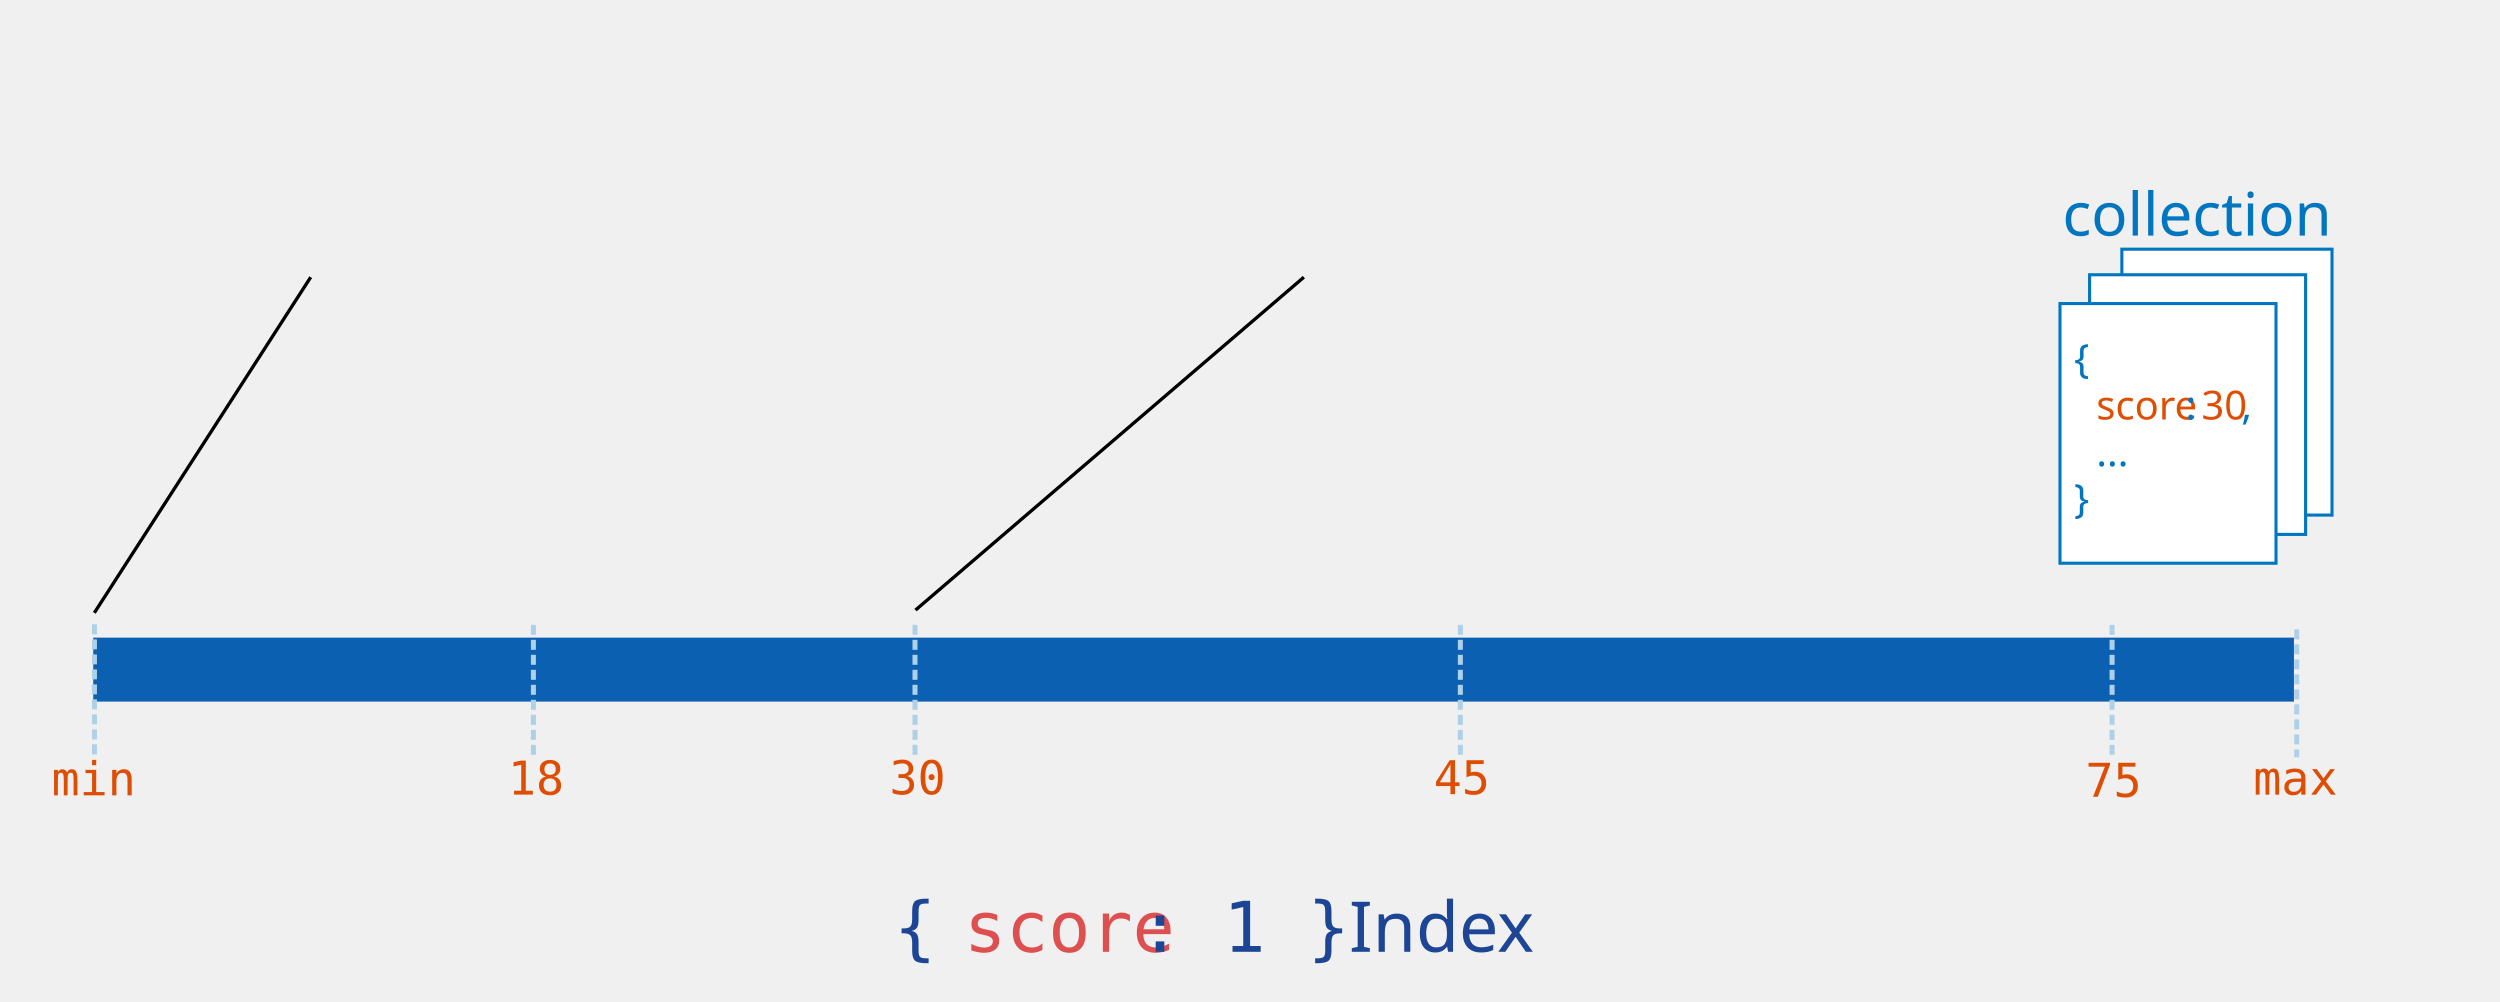
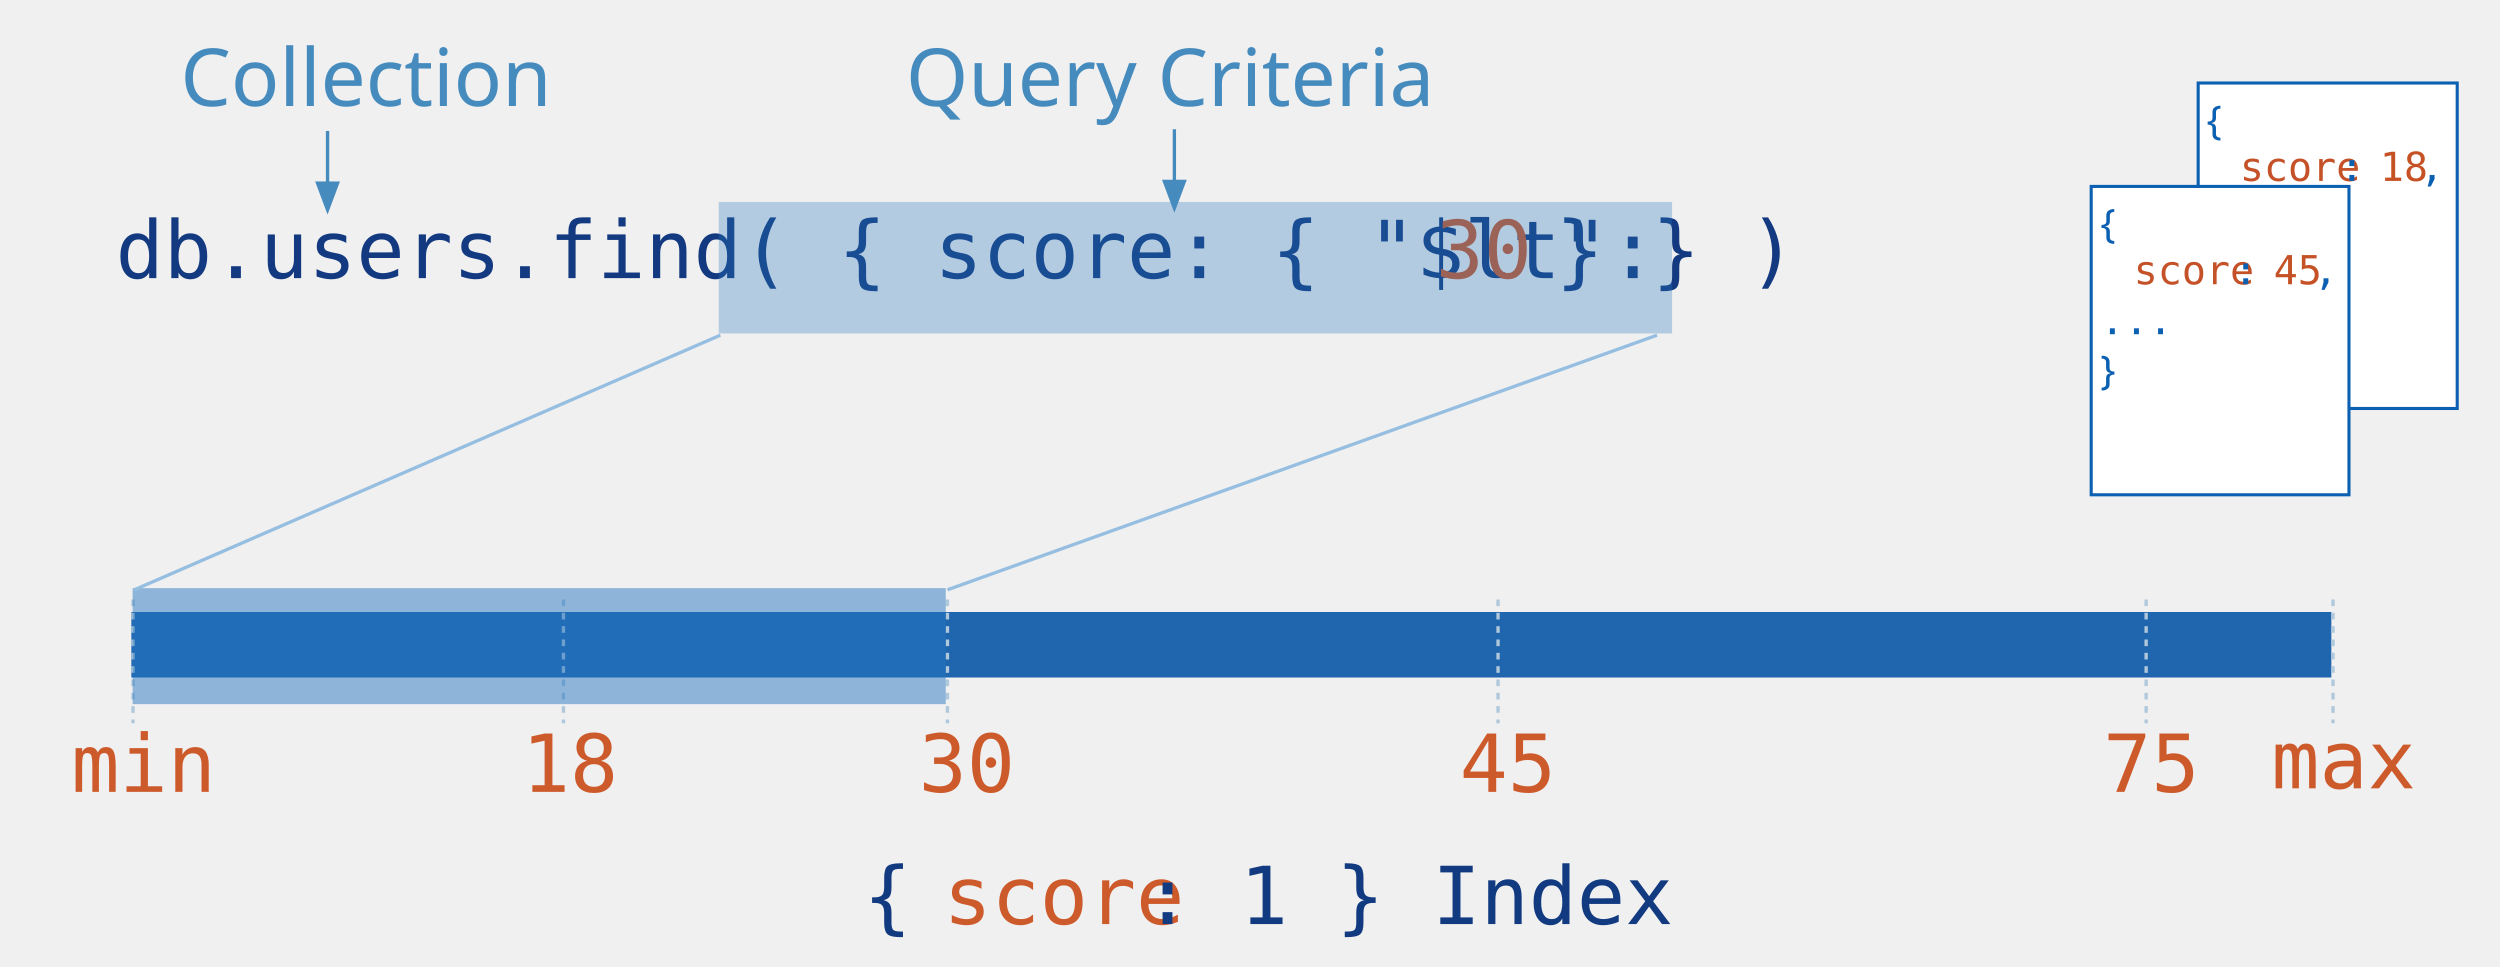
- <svg xmlns="http://www.w3.org/2000/svg" version="1.1" x="0px" y="0px" width="750.09" height="300.41" viewBox="0 0 750.09 300.41" id="svg3247">
-   <g id="Layer 1" transform="translate(0,50.41003)">
-     <g id="g3250">
-       <g id="g3252">
-         <path d="m 636.636,24.355 63.054,0 0,79.777 -63.054,0 z" id="path3254" style="fill:#ffffff" />
-         <path d="m 636.636,24.355 63.054,0 0,79.777 -63.054,0 z" id="path3256" style="fill-opacity:0;stroke:#0176c0;stroke-width:0.929" />
-       </g>
-       <g id="g3258">
-         <path d="m 626.951,32.028 64.811,0 0,77.904 -64.811,0 z" id="path3260" style="fill:#ffffff" />
-         <path d="m 626.951,32.028 64.811,0 0,77.904 -64.811,0 z" id="path3262" style="fill-opacity:0;stroke:#0176c0;stroke-width:0.929" />
-       </g>
-       <text transform="translate(655.476,14.28)" id="text3264">
-         <tspan x="-36.665" y="6" font-size="18" id="tspan3266" style="font-size:18px;fill:#0176c0;font-family:GillSans">collection</tspan>
-       </text>
-       <g id="g3268">
-         <path d="m 618.071,40.672 64.811,0 0,77.904 -64.811,0 z" id="path3270" style="fill:#ffffff" />
-         <path d="m 618.071,40.672 64.811,0 0,77.904 -64.811,0 z" id="path3272" style="fill-opacity:0;stroke:#0176c0;stroke-width:0.929" />
-       </g>
-       <text transform="translate(649.93,78.936)" id="text3274">
-         <tspan x="-27.631" y="-17.5" font-size="12" id="tspan3276" style="font-size:12px;fill:#0176c0;font-family:GillSans">{</tspan>
-         <tspan x="-27.631" y="-3.5" font-size="12" id="tspan3278" style="font-size:12px;fill:#0176c0;font-family:GillSans" />
-         <tspan x="-20.963" y="-3.5" font-size="12" id="tspan3280" style="font-size:12px;fill:#de4f01;font-family:GillSans">score</tspan>
-         <tspan x="5.791" y="-3.5" font-size="12" id="tspan3282" style="font-size:12px;fill:#0176c0;font-family:GillSans">:</tspan>
-         <tspan x="10.555" y="-3.5" font-size="12" id="tspan3284" style="font-size:12px;fill:#de4d01;font-family:GillSans">30</tspan>
-         <tspan x="22.555" y="-3.5" font-size="12" id="tspan3286" style="font-size:12px;fill:#0176c0;font-family:GillSans">,</tspan>
-         <tspan x="-27.631" y="10.5" font-size="12" id="tspan3288" style="font-size:12px;fill:#0176c0;font-family:GillSans" />
-         <tspan x="-20.963" y="10.5" font-size="12" id="tspan3290" style="font-size:12px;fill:#0176c0;font-family:GillSans">...</tspan>
-         <tspan x="-27.631" y="24.5" font-size="12" id="tspan3292" style="font-size:12px;fill:#0176c0;font-family:GillSans">}</tspan>
-       </text>
+ <svg xmlns="http://www.w3.org/2000/svg" version="1.1" x="0px" y="0px" width="750" height="290" viewBox="0, 0, 750, 290">
+   <g id="Layer 1">
+     <path d="M39.405,183.596 L699.405,183.596 L699.405,203.254 L39.405,203.254 z" fill="#1F66AF" />
+     <path d="M39.905,179.845 L39.905,217.004" fill-opacity="0" stroke="#B0C8DB" stroke-width="1" stroke-dasharray="2,2" />
+     <path d="M169.04,179.845 L169.04,217.004" fill-opacity="0" stroke="#B0C8DB" stroke-width="1" stroke-dasharray="2,2" />
+     <path d="M284.237,179.845 L284.237,217.004" fill-opacity="0" stroke="#B0C8DB" stroke-width="1" stroke-dasharray="2,2" />
+     <path d="M449.413,179.845 L449.413,217.004" fill-opacity="0" stroke="#B0C8DB" stroke-width="1" stroke-dasharray="2,2" />
+     <path d="M643.841,179.845 L643.841,217.004" fill-opacity="0" stroke="#B0C8DB" stroke-width="1" stroke-dasharray="2,2" />
+     <path d="M699.905,179.845 L699.905,217.004" fill-opacity="0" stroke="#B0C8DB" stroke-width="1" stroke-dasharray="2,2" />
+     <text transform="matrix(1, 0, 0, 1, 39.405, 232.824)">
+       <tspan x="-18" y="4.734" font-family="Inconsolata" font-size="24" fill="#CD5A2B">min</tspan>
+     </text>
+     <text transform="matrix(1, 0, 0, 1, 159.69, 201.348)" />
+     <text transform="matrix(1, 0, 0, 1, 168.54, 230.058)">
+       <tspan x="-12" y="7.5" font-family="Inconsolata" font-size="24" fill="#CD5A2B">18</tspan>
+     </text>
+     <text transform="matrix(1, 0, 0, 1, 287.604, 230.058)">
+       <tspan x="-12" y="7.5" font-family="Inconsolata" font-size="24" fill="#CD5A2B">30</tspan>
+     </text>
+     <text transform="matrix(1, 0, 0, 1, 449.893, 230.058)">
+       <tspan x="-12" y="7.5" font-family="Inconsolata" font-size="24" fill="#CD5A2B">45</tspan>
+     </text>
+     <text transform="matrix(1, 0, 0, 1, 642.946, 230.058)">
+       <tspan x="-12" y="7.5" font-family="Inconsolata" font-size="24" fill="#CD5A2B">75</tspan>
+     </text>
+     <text transform="matrix(1, 0, 0, 1, 699.405, 229.004)">
+       <tspan x="-18" y="7.5" font-family="Inconsolata" font-size="24" fill="#CD5A2B">max</tspan>
+     </text>
+     <path d="M39.788,176.438 L283.734,176.438 L283.734,211.242 L39.788,211.242 z" fill="#2476C0" opacity="0.48" />
+     <text transform="matrix(1, 0, 0, 1, 280.684, 80.32)">
+       <tspan x="-246" y="3.121" font-family="Inconsolata" font-size="24" fill="#133A80">db.users.find( { score: { "$lt": </tspan>
+       <tspan x="150" y="3.121" font-family="Inconsolata" font-size="24" fill="#CD5A2B">30 </tspan>
+       <tspan x="186" y="3.121" font-family="Inconsolata" font-size="24" fill="#133A80">} } )</tspan>
+     </text>
+     <text transform="matrix(1, 0, 0, 1, 104.755, 24.293)">
+       <tspan x="-50.631" y="7.5" font-family="GillSans" font-size="24" fill="#468BBE">Collection</tspan>
+     </text>
+     <g>
+       <path d="M98.265,39.293 L98.265,54.941" fill-opacity="0" stroke="#468BBE" stroke-width="1" />
+       <path d="M95.265,54.941 L98.265,62.941 L101.265,54.941 z" fill="#468BBE" fill-opacity="1" stroke="#468BBE" stroke-width="1" stroke-opacity="1" />
    </g>
-     <path d="m 27.974,140.9 660.289,0 0,19.195 -660.289,0 z" id="path3294" style="fill:#0c60b2" />
-     <path d="m 160.037,137.058 0,39.734" id="path3296" style="fill-opacity:0;stroke:#afd1e8;stroke-width:1.5;stroke-dasharray:3, 1.5" />
-     <path d="m 274.531,137.058 0,39.734" id="path3298" style="fill-opacity:0;stroke:#afd1e8;stroke-width:1.5;stroke-dasharray:3, 1.5" />
-     <path d="m 438.156,137.058 0,39.734" id="path3300" style="fill-opacity:0;stroke:#afd1e8;stroke-width:1.5;stroke-dasharray:3, 1.5" />
-     <text transform="translate(159.394,184.999)" id="text3302">
-       <tspan x="-7" y="2.991" font-size="14" id="tspan3304" style="font-size:14px;fill:#de4d01;font-family:Inconsolata">18</tspan>
+     <text transform="matrix(1, 0, 0, 1, 345.21, 24.293)">
+       <tspan x="-73.453" y="7.5" font-family="GillSans" font-size="24" fill="#468BBE">Query Criteria</tspan>
    </text>
-     <text transform="translate(273.872,184.389)" id="text3306">
-       <tspan x="-7" y="3.5" font-size="14" id="tspan3308" style="font-size:14px;fill:#de4d01;font-family:Inconsolata">30</tspan>
+     <path d="M215.62,60.598 L501.62,60.598 L501.62,100.043 L215.62,100.043 z" fill="#2476C0" opacity="0.3" />
+     <g>
+       <path d="M352.312,38.77 L352.312,54.418" fill-opacity="0" stroke="#468BBE" stroke-width="1" />
+       <path d="M349.312,54.418 L352.312,62.418 L355.312,54.418 z" fill="#468BBE" fill-opacity="1" stroke="#468BBE" stroke-width="1" stroke-opacity="1" />
+     </g>
+     <path d="M40.288,176.938 L216.12,100.543" fill-opacity="0" stroke="#96BEE1" stroke-width="1" />
+     <path d="M284.234,176.938 L497.121,100.543" fill-opacity="0" stroke="#96BEE1" stroke-width="1" />
+     <text transform="matrix(1, 0, 0, 1, 367.038, 269.719)">
+       <tspan x="-108" y="7.5" font-family="Inconsolata" font-size="24" fill="#123A80">{ </tspan>
+       <tspan x="-84" y="7.5" font-family="Inconsolata" font-size="24" fill="#CD5A2B">score</tspan>
+       <tspan x="-24" y="7.5" font-family="Inconsolata" font-size="24" fill="#123A80">: 1 } Index</tspan>
    </text>
-     <text transform="translate(25.97,187.63)" id="text3310">
-       <tspan x="-10.5" y="0.598" font-size="14" id="tspan3312" style="font-size:14px;fill:#de4d01;font-family:Inconsolata">min</tspan>
+     <g>
+       <path d="M659.452,24.903 L737.164,24.903 L737.164,122.543 L659.452,122.543 z" fill="#FFFFFF" />
+       <path d="M659.452,24.903 L737.164,24.903 L737.164,122.543 L659.452,122.543 z" fill-opacity="0" stroke="#0C60B2" stroke-width="0.929" />
+     </g>
+     <text transform="matrix(1, 0, 0, 1, 698.165, 58.773)">
+       <tspan x="-36.213" y="-18.5" font-family="GillSans" font-size="12" fill="#0C60B2"> {</tspan>
+       <tspan x="-36.213" y="-4.5" font-family="GillSans" font-size="12" fill="#0C60B2">   </tspan>
+       <tspan x="-26.211" y="-4.5" font-family="Inconsolata" font-size="12" fill="#C45127">score</tspan>
+       <tspan x="3.789" y="-4.5" font-family="Inconsolata" font-size="12" fill="#0C60B2">: </tspan>
+       <tspan x="15.789" y="-4.5" font-family="Inconsolata" font-size="12" fill="#C55124">18</tspan>
+       <tspan x="27.789" y="-4.5" font-family="Inconsolata" font-size="12" fill="#0C60B2">,</tspan>
+       <tspan x="-36.213" y="10.5" font-family="Inconsolata" font-size="12" fill="#0C60B2">  ...</tspan>
+       <tspan x="-36.213" y="25.5" font-family="GillSans" font-size="12" fill="#0C60B2"> }</tspan>
    </text>
-     <text transform="translate(437.157,184.383)" id="text3314">
-       <tspan x="-7" y="3.5" font-size="14" id="tspan3316" style="font-size:14px;fill:#de4d01;font-family:Inconsolata">45</tspan>
-     </text>
-     <text transform="translate(686.558,184.842)" id="text3318">
-       <tspan x="-10.5" y="3.174" font-size="14" id="tspan3320" style="font-size:14px;fill:#de4d01;font-family:Inconsolata">max</tspan>
-     </text>
-     <path d="m 28.337,136.925 0,39.867" id="path3322" style="fill-opacity:0;stroke:#afd1e8;stroke-width:1.5;stroke-dasharray:3, 1.5" />
-     <path d="m 689.105,138.428 0,38.364" id="path3324" style="fill-opacity:0;stroke:#afd1e8;stroke-width:1.5;stroke-dasharray:3, 1.5" />
-     <path d="m 633.697,137.058 0,39.734" id="path3326" style="fill-opacity:0;stroke:#afd1e8;stroke-width:1.5;stroke-dasharray:3, 1.5" />
-     <text transform="translate(632.698,185.168)" id="text3328">
-       <tspan x="-7" y="3.5" font-size="14" id="tspan3330" style="font-size:14px;fill:#de4d01;font-family:Inconsolata">75</tspan>
-     </text>
-     <text transform="translate(360,230.969)" id="text3332">
-       <tspan x="-91.757" y="4.201" font-size="21" id="tspan3334" style="font-size:21px;fill:#1d4595;font-family:Inconsolata">{</tspan>
-       <tspan x="-70.757" y="4.201" font-size="21" id="tspan3336" style="font-size:21px;fill:#de4f4f;font-family:Inconsolata">score</tspan>
-       <tspan x="-18.257" y="4.201" font-size="21" id="tspan3338" style="font-size:21px;fill:#1d4595;font-family:Inconsolata">: 1 }</tspan>
-       <tspan x="34.243" y="4.201" font-size="21" id="tspan3340" style="font-size:21px;fill:#1d4595;font-family:Inconsolata" />
-       <tspan x="44.743" y="4.201" font-size="21" id="tspan3342" style="font-size:21px;fill:#1d4595;font-family:GillSans">Index</tspan>
+     <g>
+       <path d="M627.359,55.926 L704.689,55.926 L704.689,148.438 L627.359,148.438 z" fill="#FFFFFF" />
+       <path d="M627.359,55.926 L704.689,55.926 L704.689,148.438 L627.359,148.438 z" fill-opacity="0" stroke="#0C60B2" stroke-width="0.929" />
+     </g>
+     <text transform="matrix(1, 0, 0, 1, 667.524, 89.77)">
+       <tspan x="-37.418" y="-18.5" font-family="GillSans" font-size="12" fill="#0C60B2"> {</tspan>
+       <tspan x="-37.418" y="-4.5" font-family="GillSans" font-size="12" fill="#0C60B2">   </tspan>
+       <tspan x="-27.416" y="-4.5" font-family="Inconsolata" font-size="12" fill="#C45127">score</tspan>
+       <tspan x="2.584" y="-4.5" font-family="Inconsolata" font-size="12" fill="#0C60B2">: </tspan>
+       <tspan x="14.584" y="-4.5" font-family="Inconsolata" font-size="12" fill="#C55127">45</tspan>
+       <tspan x="26.584" y="-4.5" font-family="Inconsolata" font-size="12" fill="#0C60B2">,</tspan>
+       <tspan x="-37.418" y="10.5" font-family="Inconsolata" font-size="12" fill="#0C60B2">  ...</tspan>
+       <tspan x="-37.418" y="25.5" font-family="GillSans" font-size="12" fill="#0C60B2"> }</tspan>
    </text>
  </g>
-   <defs id="defs3344" />
-   <g id="g4151" transform="translate(0,-99.58998)">
-     <g id="g4176">
-       <flowRoot xml:space="preserve" id="flowRoot4137" style="font-size:32px;font-style:normal;font-variant:normal;font-weight:500;font-stretch:normal;line-height:125%;letter-spacing:0px;word-spacing:0px;fill:#0c60b2;fill-opacity:1;stroke:none;font-family:Inconsolata;-inkscape-font-specification:Inconsolata Medium" transform="translate(32.04624,62.42775)">
-         <flowRegion id="flowRegion4139">
-           <rect id="rect4141" width="542.129" height="108.391" x="18.075" y="60.084" style="font-size:32px;font-style:normal;font-variant:normal;font-weight:500;font-stretch:normal;fill:#0c60b2;fill-opacity:1;font-family:Inconsolata;-inkscape-font-specification:Inconsolata Medium" />
-         </flowRegion>
-         <flowPara style="font-size:28px;line-height:100%;letter-spacing:-1px;fill:#afd1e8;fill-opacity:0.565" id="flowPara4143">db.tests.find( </flowPara>
-         <flowPara id="flowPara4162" style="font-size:28px;line-height:100%;letter-spacing:-1px;fill:#0c60b2;fill-opacity:1">   { score: { "$lt": <flowSpan style="font-size:28px;fill:#de4d01" id="flowSpan4202">30</flowSpan> } }</flowPara>
-         <flowPara id="flowPara4166" style="font-size:28px;line-height:100%;letter-spacing:-1px;fill:#afd1ef;fill-opacity:0.941">);</flowPara>
-       </flowRoot>
-     </g>
-     <flowRoot xml:space="preserve" id="flowRoot4168" style="font-size:36px;font-style:italic;font-weight:normal;text-align:center;line-height:125%;letter-spacing:0px;word-spacing:0px;text-anchor:middle;fill:#000000;fill-opacity:1;stroke:none;font-family:Sans;-inkscape-font-specification:Sans Italic" transform="translate(0,50)">
-       <flowRegion id="flowRegion4170">
-         <rect id="rect4172" width="30.382" height="36.624" x="49.526" y="143.156" />
-       </flowRegion>
-       <flowPara id="flowPara4174" />
-     </flowRoot>
-   </g>
-   <path style="fill:none;stroke:#000000;stroke-width:1px;stroke-linecap:butt;stroke-linejoin:miter;stroke-opacity:1" d="M 93.225,83.161 C 28.301,183.878 28.301,183.878 28.301,183.878" id="path4248" transform="translate(0,-2.4607448e-6)" />
-   <path style="fill:none;stroke:#000000;stroke-width:1px;stroke-linecap:butt;stroke-linejoin:miter;stroke-opacity:1" d="M 274.682,183.046 C 391.214,83.161 391.214,83.161 391.214,83.161" id="path4250" transform="translate(0,-2.4607448e-6)" />
+   <defs />
</svg>
